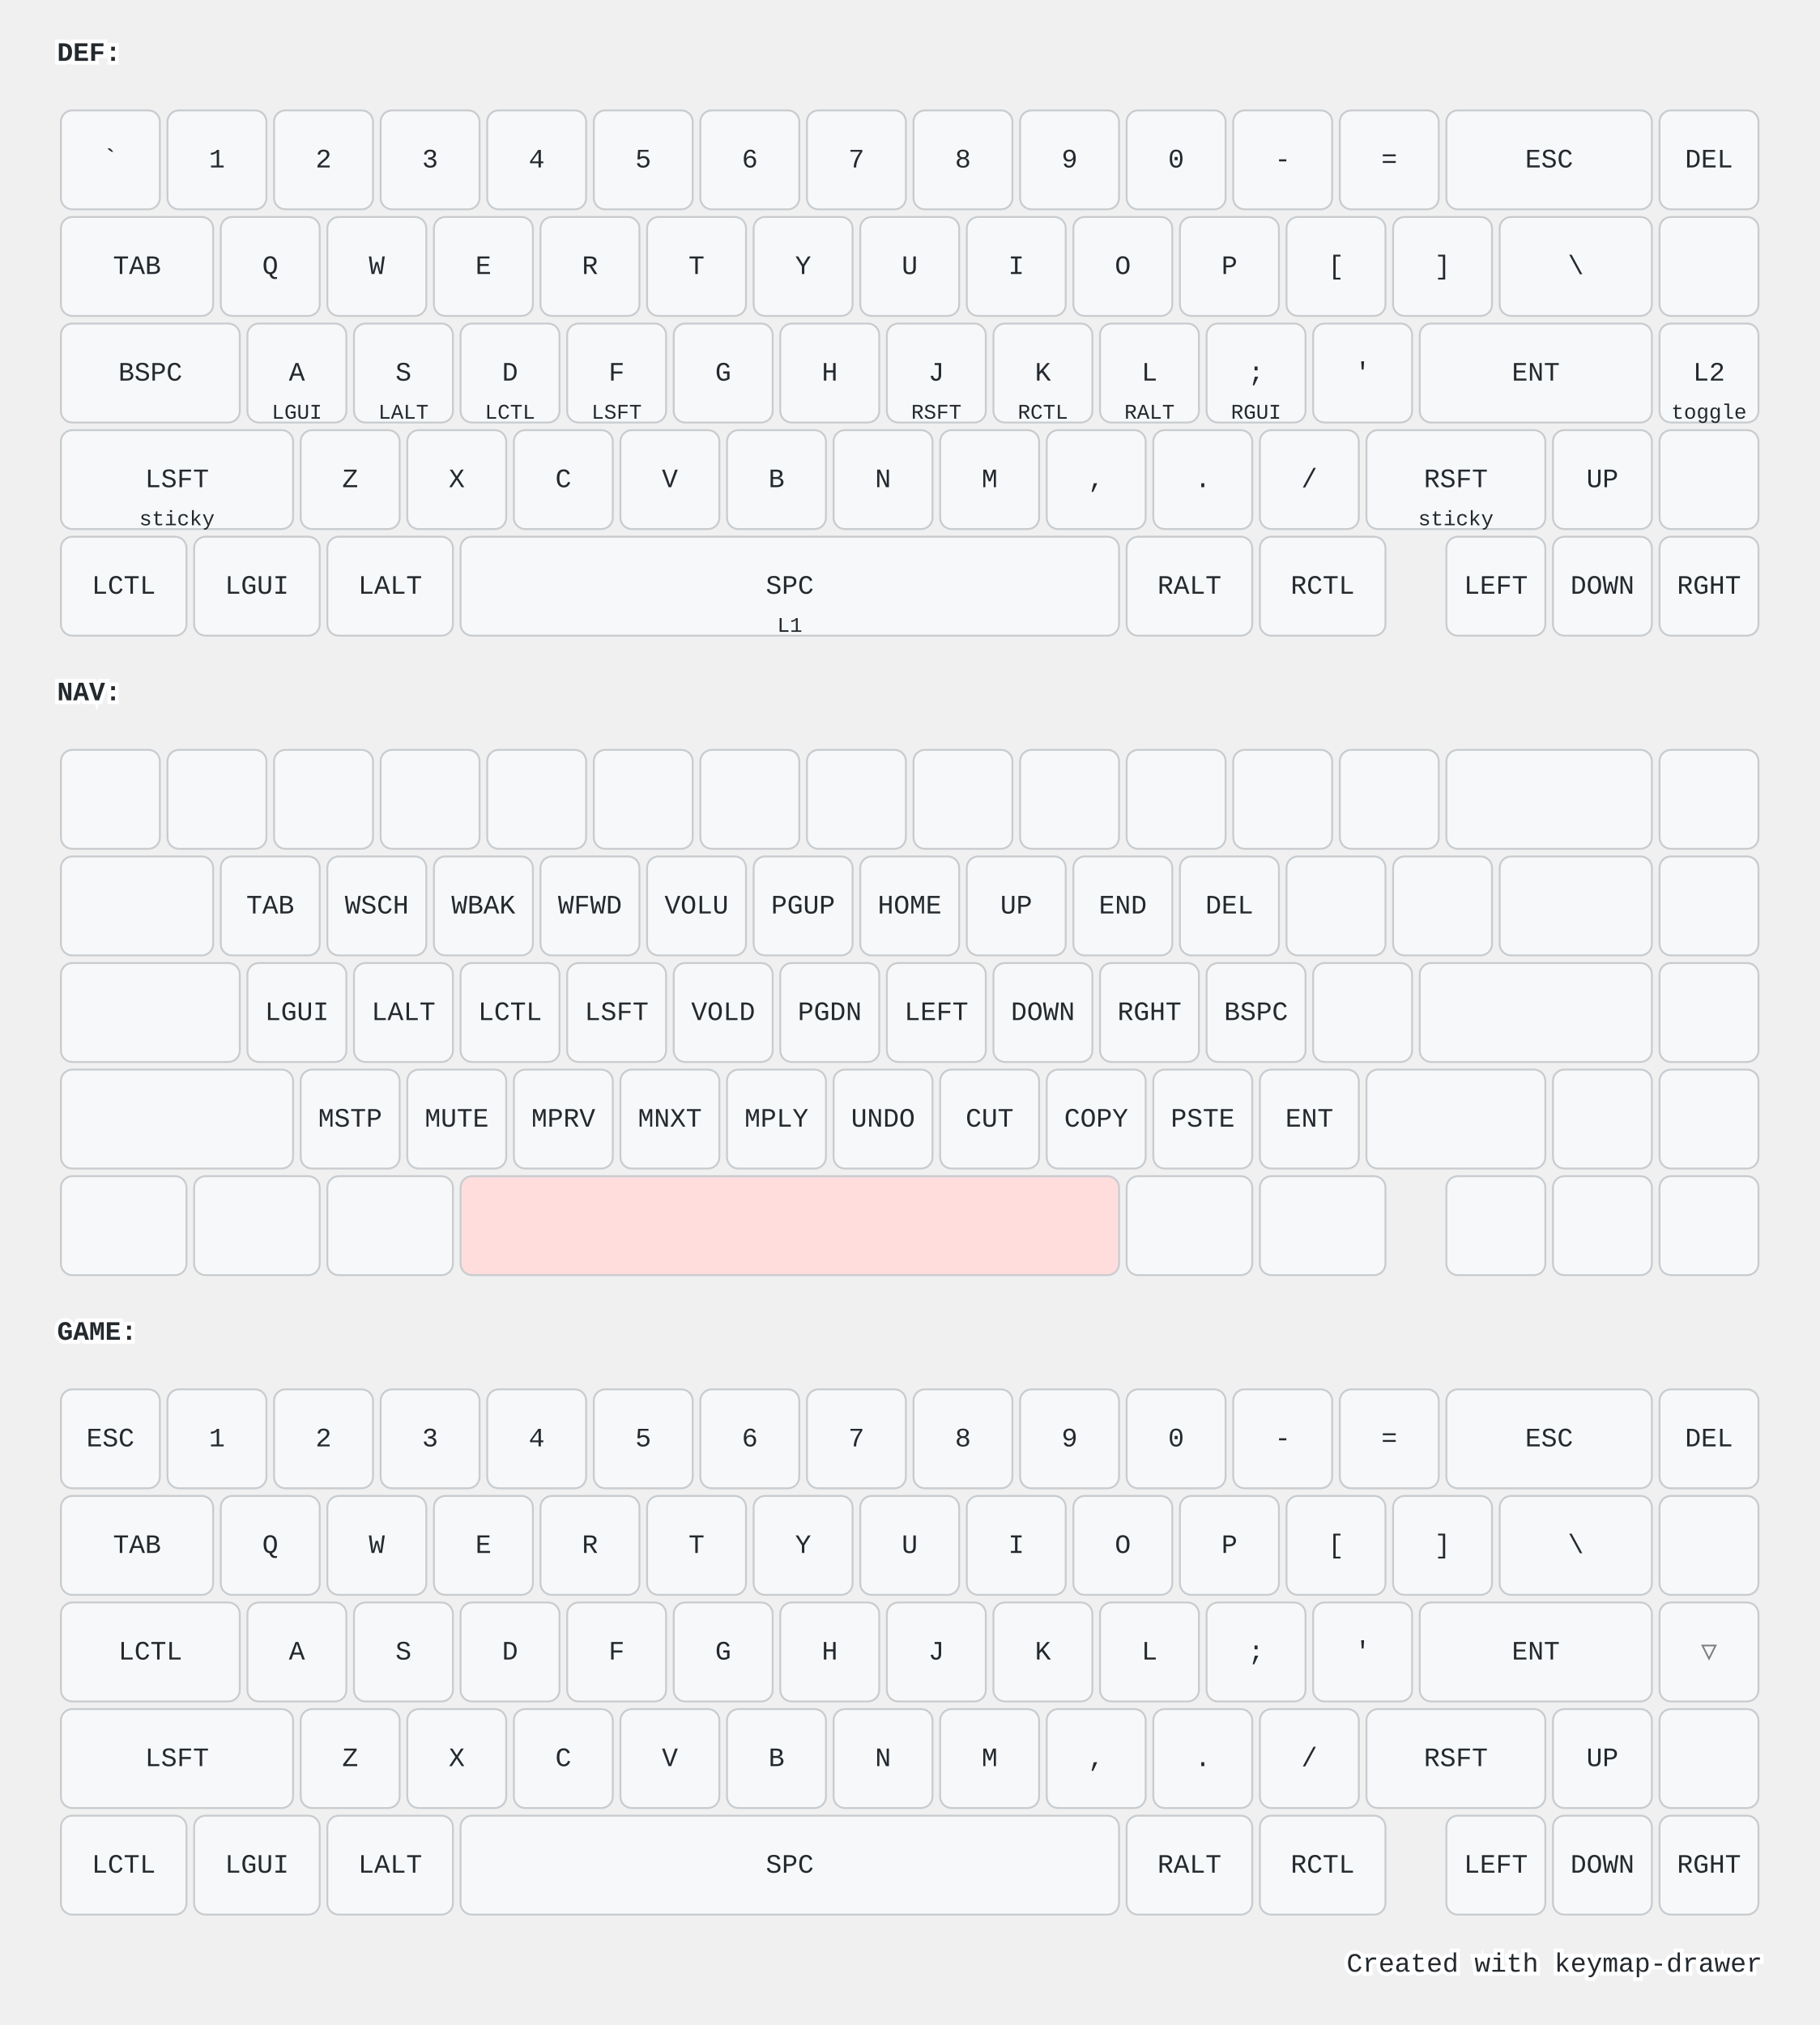
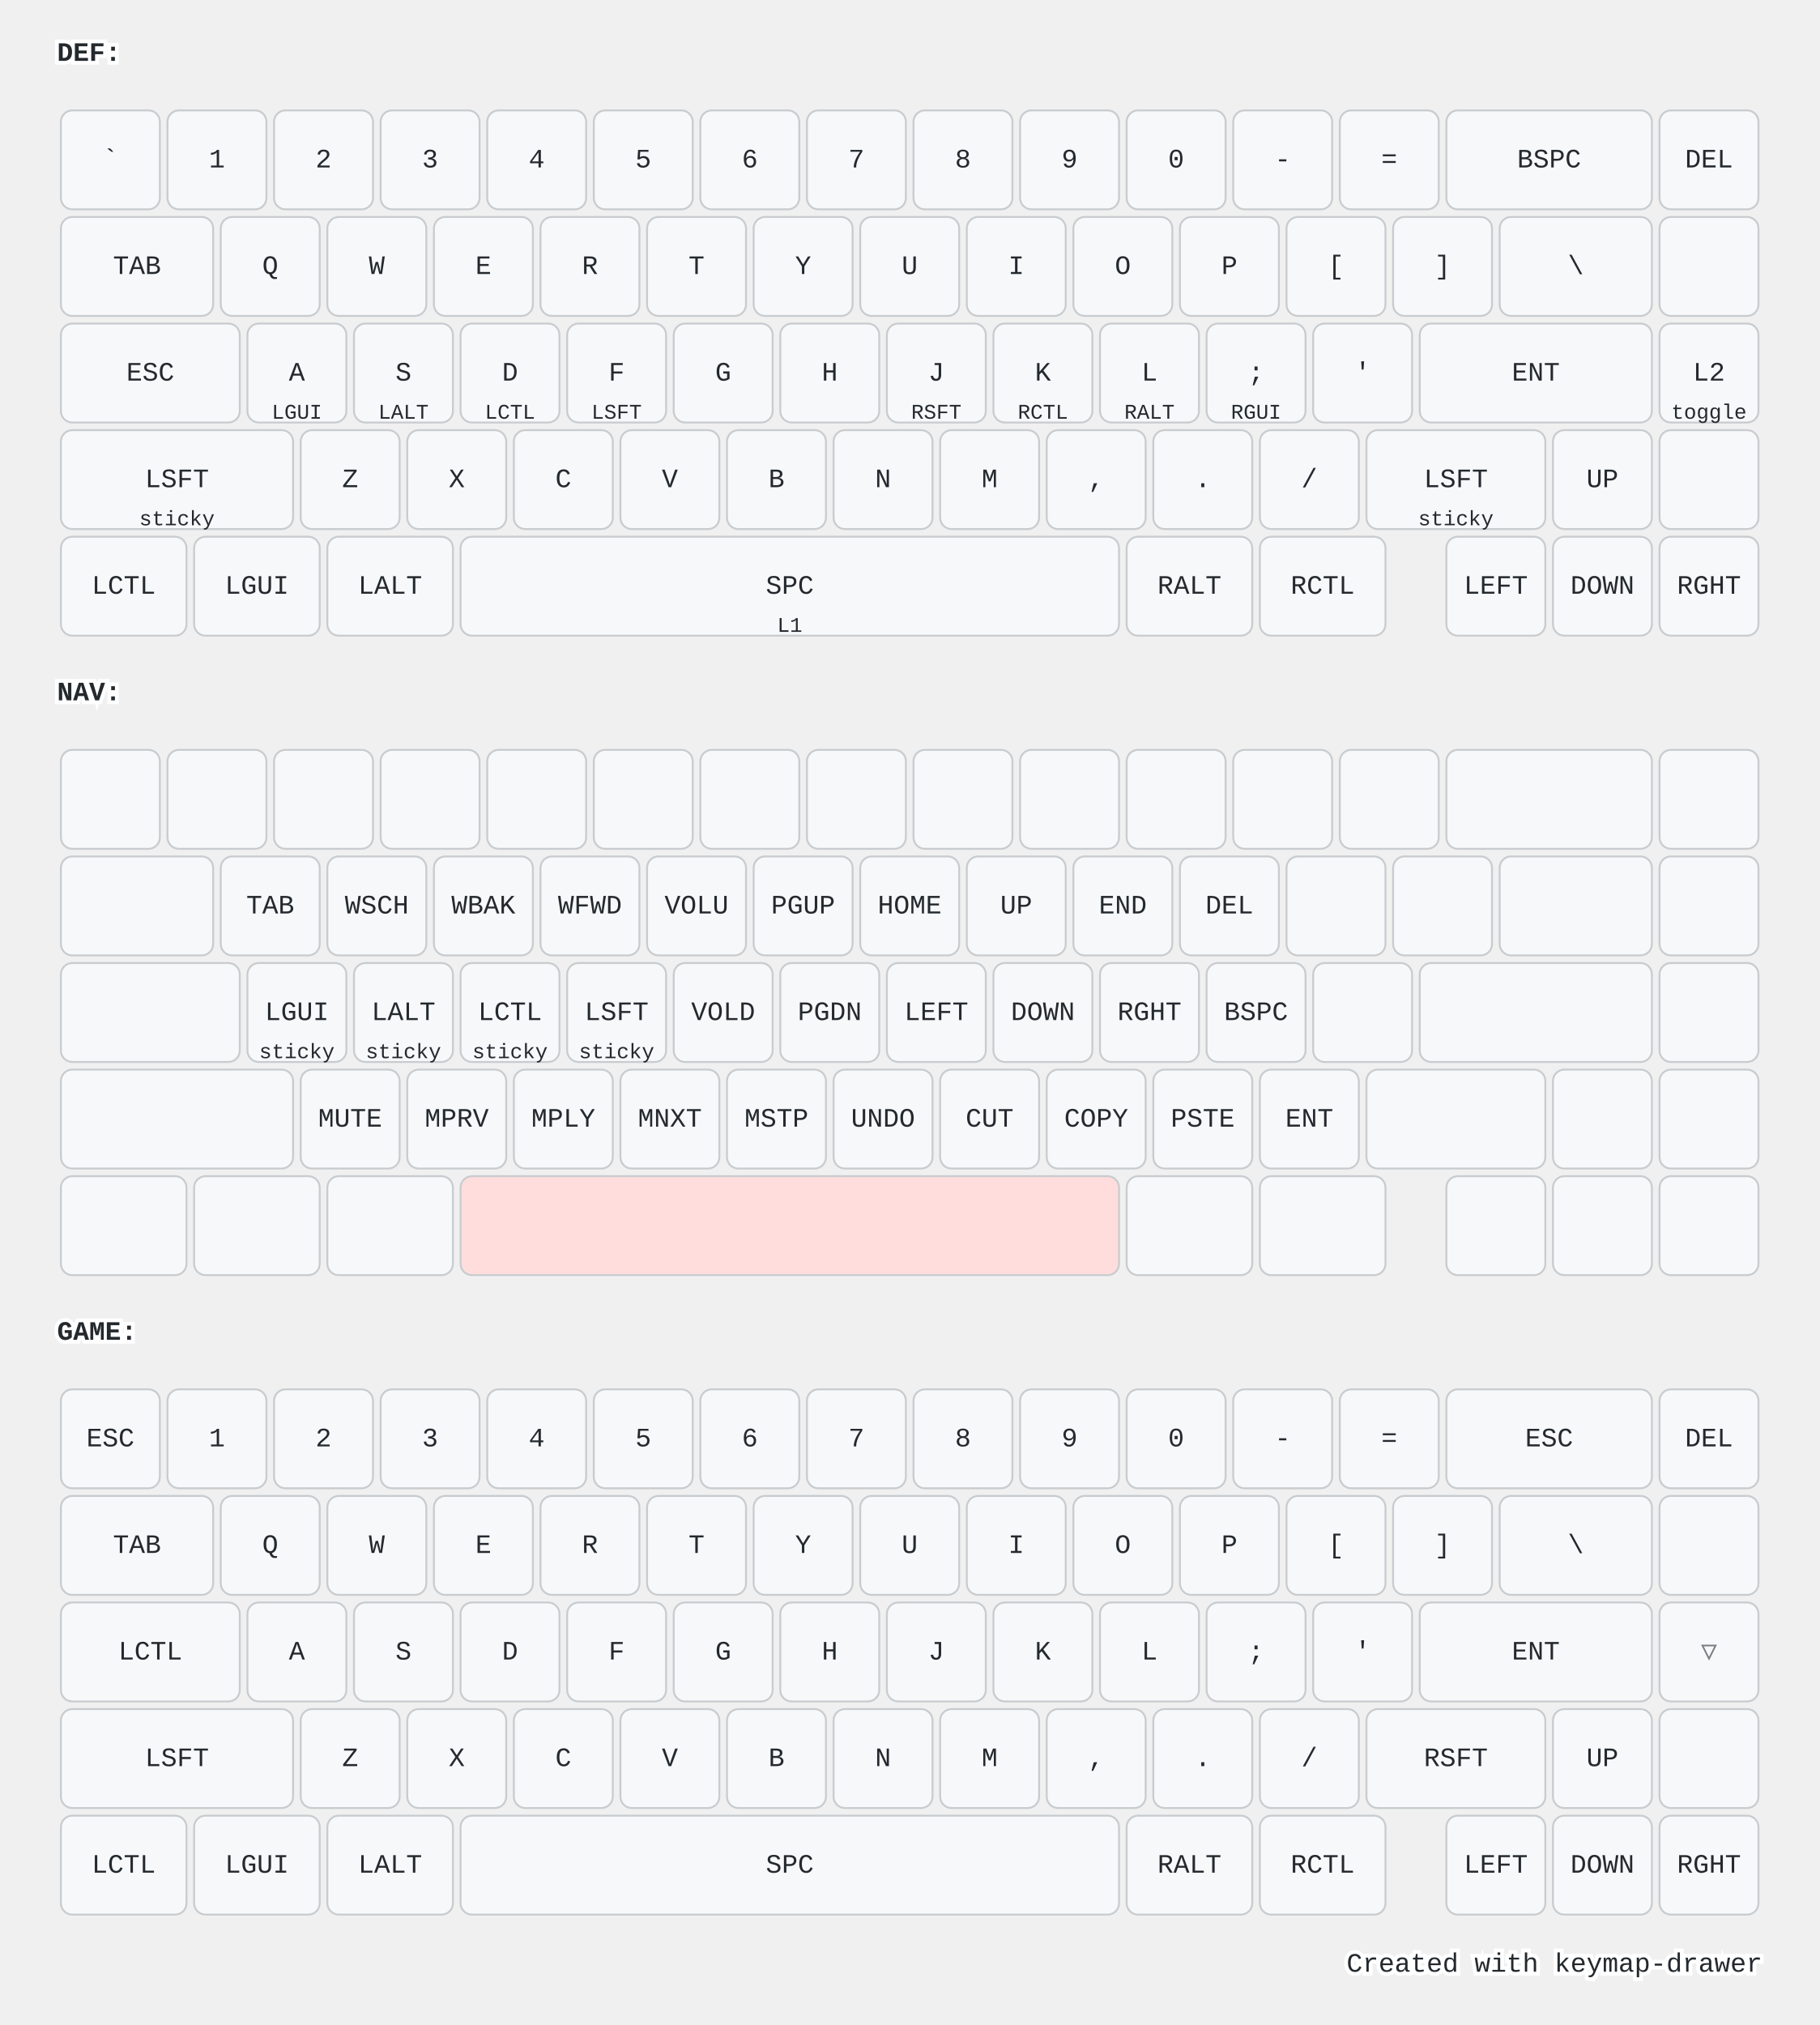
<svg xmlns="http://www.w3.org/2000/svg" width="956" height="1064" viewBox="0 0 956 1064" class="keymap">
  <style>/* inherit to force styles through use tags */
svg path {
    fill: inherit;
}

/* font and background color specifications */
svg.keymap {
    font-family: SFMono-Regular,Consolas,Liberation Mono,Menlo,monospace;
    font-size: 14px;
    font-kerning: normal;
    text-rendering: optimizeLegibility;
    fill: #24292e;
}

/* default key styling */
rect.key {
    fill: #f6f8fa;
}

rect.key, rect.combo {
    stroke: #c9cccf;
    stroke-width: 1;
}

/* default key side styling, only used is draw_key_sides is set */
rect.side {
    filter: brightness(90%);
}

/* color accent for combo boxes */
rect.combo, rect.combo-separate {
    fill: #cdf;
}

/* color accent for held keys */
rect.held, rect.combo.held {
    fill: #fdd;
}

/* color accent for ghost (optional) keys */
rect.ghost, rect.combo.ghost {
    stroke-dasharray: 4, 4;
    stroke-width: 2;
}

text {
    text-anchor: middle;
    dominant-baseline: middle;
}

/* styling for layer labels */
text.label {
    font-weight: bold;
    text-anchor: start;
    stroke: white;
    stroke-width: 4;
    paint-order: stroke;
}

/* styling for optional footer */
text.footer {
    text-anchor: end;
    dominant-baseline: auto;
    stroke: white;
    stroke-width: 4;
    paint-order: stroke;
}

/* styling for combo tap, and key hold/shifted label text */
text.combo, text.hold, text.shifted {
    font-size: 11px;
}

text.hold {
    text-anchor: middle;
    dominant-baseline: auto;
}

text.shifted {
    text-anchor: middle;
    dominant-baseline: hanging;
}

/* styling for hold/shifted label text in combo box */
text.combo.hold, text.combo.shifted {
    font-size: 8px;
}

/* lighter symbol for transparent keys */
text.trans {
    fill: #7b7e81;
}

/* styling for combo dendrons */
path.combo {
    stroke-width: 1;
    stroke: gray;
    fill: none;
}

/* Start Tabler Icons Cleanup */
/* cannot use height/width with glyphs */
.icon-tabler &gt; path {
    fill: inherit;
    stroke: inherit;
    stroke-width: 2;
}
/* hide tabler's default box */
.icon-tabler &gt; path[stroke="none"][fill="none"] {
    visibility: hidden;
}
/* End Tabler Icons Cleanup */

@media (prefers-color-scheme: dark) {
svg.keymap { fill: #d1d6db; }
rect.key { fill: #3f4750; }
rect.key, rect.combo { stroke: #60666c; }
rect.combo, rect.combo-separate { fill: #1f3d7a; }
rect.held, rect.combo.held { fill: #854747; }
text.label, text.footer { stroke: black; }
text.trans { fill: #7e8184; }
path.combo { stroke: #7f7f7f; }

}</style>
  <g transform="translate(30, 0)" class="layer-DEF">
    <text x="0" y="28" class="label">DEF:</text>
    <g transform="translate(0, 56)">
      <g transform="translate(28, 28)" class="key keypos-0">
        <rect rx="6" ry="6" x="-26" y="-26" width="52" height="52" class="key" />
        <text x="0" y="0" class="key tap">`</text>
      </g>
      <g transform="translate(84, 28)" class="key keypos-1">
        <rect rx="6" ry="6" x="-26" y="-26" width="52" height="52" class="key" />
        <text x="0" y="0" class="key tap">1</text>
      </g>
      <g transform="translate(140, 28)" class="key keypos-2">
        <rect rx="6" ry="6" x="-26" y="-26" width="52" height="52" class="key" />
        <text x="0" y="0" class="key tap">2</text>
      </g>
      <g transform="translate(196, 28)" class="key keypos-3">
        <rect rx="6" ry="6" x="-26" y="-26" width="52" height="52" class="key" />
        <text x="0" y="0" class="key tap">3</text>
      </g>
      <g transform="translate(252, 28)" class="key keypos-4">
        <rect rx="6" ry="6" x="-26" y="-26" width="52" height="52" class="key" />
        <text x="0" y="0" class="key tap">4</text>
      </g>
      <g transform="translate(308, 28)" class="key keypos-5">
        <rect rx="6" ry="6" x="-26" y="-26" width="52" height="52" class="key" />
        <text x="0" y="0" class="key tap">5</text>
      </g>
      <g transform="translate(364, 28)" class="key keypos-6">
        <rect rx="6" ry="6" x="-26" y="-26" width="52" height="52" class="key" />
        <text x="0" y="0" class="key tap">6</text>
      </g>
      <g transform="translate(420, 28)" class="key keypos-7">
        <rect rx="6" ry="6" x="-26" y="-26" width="52" height="52" class="key" />
        <text x="0" y="0" class="key tap">7</text>
      </g>
      <g transform="translate(476, 28)" class="key keypos-8">
        <rect rx="6" ry="6" x="-26" y="-26" width="52" height="52" class="key" />
        <text x="0" y="0" class="key tap">8</text>
      </g>
      <g transform="translate(532, 28)" class="key keypos-9">
        <rect rx="6" ry="6" x="-26" y="-26" width="52" height="52" class="key" />
        <text x="0" y="0" class="key tap">9</text>
      </g>
      <g transform="translate(588, 28)" class="key keypos-10">
        <rect rx="6" ry="6" x="-26" y="-26" width="52" height="52" class="key" />
        <text x="0" y="0" class="key tap">0</text>
      </g>
      <g transform="translate(644, 28)" class="key keypos-11">
        <rect rx="6" ry="6" x="-26" y="-26" width="52" height="52" class="key" />
        <text x="0" y="0" class="key tap">-</text>
      </g>
      <g transform="translate(700, 28)" class="key keypos-12">
        <rect rx="6" ry="6" x="-26" y="-26" width="52" height="52" class="key" />
        <text x="0" y="0" class="key tap">=</text>
      </g>
      <g transform="translate(784, 28)" class="key keypos-13">
        <rect rx="6" ry="6" x="-54" y="-26" width="108" height="52" class="key" />
-         <text x="0" y="0" class="key tap">ESC</text>
+         <text x="0" y="0" class="key tap">BSPC</text>
      </g>
      <g transform="translate(868, 28)" class="key keypos-14">
        <rect rx="6" ry="6" x="-26" y="-26" width="52" height="52" class="key" />
        <text x="0" y="0" class="key tap">DEL</text>
      </g>
      <g transform="translate(42, 84)" class="key keypos-15">
        <rect rx="6" ry="6" x="-40" y="-26" width="80" height="52" class="key" />
        <text x="0" y="0" class="key tap">TAB</text>
      </g>
      <g transform="translate(112, 84)" class="key keypos-16">
        <rect rx="6" ry="6" x="-26" y="-26" width="52" height="52" class="key" />
        <text x="0" y="0" class="key tap">Q</text>
      </g>
      <g transform="translate(168, 84)" class="key keypos-17">
        <rect rx="6" ry="6" x="-26" y="-26" width="52" height="52" class="key" />
        <text x="0" y="0" class="key tap">W</text>
      </g>
      <g transform="translate(224, 84)" class="key keypos-18">
        <rect rx="6" ry="6" x="-26" y="-26" width="52" height="52" class="key" />
        <text x="0" y="0" class="key tap">E</text>
      </g>
      <g transform="translate(280, 84)" class="key keypos-19">
        <rect rx="6" ry="6" x="-26" y="-26" width="52" height="52" class="key" />
        <text x="0" y="0" class="key tap">R</text>
      </g>
      <g transform="translate(336, 84)" class="key keypos-20">
        <rect rx="6" ry="6" x="-26" y="-26" width="52" height="52" class="key" />
        <text x="0" y="0" class="key tap">T</text>
      </g>
      <g transform="translate(392, 84)" class="key keypos-21">
        <rect rx="6" ry="6" x="-26" y="-26" width="52" height="52" class="key" />
        <text x="0" y="0" class="key tap">Y</text>
      </g>
      <g transform="translate(448, 84)" class="key keypos-22">
        <rect rx="6" ry="6" x="-26" y="-26" width="52" height="52" class="key" />
        <text x="0" y="0" class="key tap">U</text>
      </g>
      <g transform="translate(504, 84)" class="key keypos-23">
        <rect rx="6" ry="6" x="-26" y="-26" width="52" height="52" class="key" />
        <text x="0" y="0" class="key tap">I</text>
      </g>
      <g transform="translate(560, 84)" class="key keypos-24">
        <rect rx="6" ry="6" x="-26" y="-26" width="52" height="52" class="key" />
        <text x="0" y="0" class="key tap">O</text>
      </g>
      <g transform="translate(616, 84)" class="key keypos-25">
        <rect rx="6" ry="6" x="-26" y="-26" width="52" height="52" class="key" />
        <text x="0" y="0" class="key tap">P</text>
      </g>
      <g transform="translate(672, 84)" class="key keypos-26">
        <rect rx="6" ry="6" x="-26" y="-26" width="52" height="52" class="key" />
        <text x="0" y="0" class="key tap">[</text>
      </g>
      <g transform="translate(728, 84)" class="key keypos-27">
        <rect rx="6" ry="6" x="-26" y="-26" width="52" height="52" class="key" />
        <text x="0" y="0" class="key tap">]</text>
      </g>
      <g transform="translate(798, 84)" class="key keypos-28">
        <rect rx="6" ry="6" x="-40" y="-26" width="80" height="52" class="key" />
        <text x="0" y="0" class="key tap">\</text>
      </g>
      <g transform="translate(868, 84)" class="key keypos-29">
        <rect rx="6" ry="6" x="-26" y="-26" width="52" height="52" class="key" />
      </g>
      <g transform="translate(49, 140)" class="key keypos-30">
        <rect rx="6" ry="6" x="-47" y="-26" width="94" height="52" class="key" />
-         <text x="0" y="0" class="key tap">BSPC</text>
+         <text x="0" y="0" class="key tap">ESC</text>
      </g>
      <g transform="translate(126, 140)" class="key keypos-31">
        <rect rx="6" ry="6" x="-26" y="-26" width="52" height="52" class="key" />
        <text x="0" y="0" class="key tap">A</text>
        <text x="0" y="24" class="key hold">LGUI</text>
      </g>
      <g transform="translate(182, 140)" class="key keypos-32">
        <rect rx="6" ry="6" x="-26" y="-26" width="52" height="52" class="key" />
        <text x="0" y="0" class="key tap">S</text>
        <text x="0" y="24" class="key hold">LALT</text>
      </g>
      <g transform="translate(238, 140)" class="key keypos-33">
        <rect rx="6" ry="6" x="-26" y="-26" width="52" height="52" class="key" />
        <text x="0" y="0" class="key tap">D</text>
        <text x="0" y="24" class="key hold">LCTL</text>
      </g>
      <g transform="translate(294, 140)" class="key keypos-34">
        <rect rx="6" ry="6" x="-26" y="-26" width="52" height="52" class="key" />
        <text x="0" y="0" class="key tap">F</text>
        <text x="0" y="24" class="key hold">LSFT</text>
      </g>
      <g transform="translate(350, 140)" class="key keypos-35">
        <rect rx="6" ry="6" x="-26" y="-26" width="52" height="52" class="key" />
        <text x="0" y="0" class="key tap">G</text>
      </g>
      <g transform="translate(406, 140)" class="key keypos-36">
        <rect rx="6" ry="6" x="-26" y="-26" width="52" height="52" class="key" />
        <text x="0" y="0" class="key tap">H</text>
      </g>
      <g transform="translate(462, 140)" class="key keypos-37">
        <rect rx="6" ry="6" x="-26" y="-26" width="52" height="52" class="key" />
        <text x="0" y="0" class="key tap">J</text>
        <text x="0" y="24" class="key hold">RSFT</text>
      </g>
      <g transform="translate(518, 140)" class="key keypos-38">
        <rect rx="6" ry="6" x="-26" y="-26" width="52" height="52" class="key" />
        <text x="0" y="0" class="key tap">K</text>
        <text x="0" y="24" class="key hold">RCTL</text>
      </g>
      <g transform="translate(574, 140)" class="key keypos-39">
        <rect rx="6" ry="6" x="-26" y="-26" width="52" height="52" class="key" />
        <text x="0" y="0" class="key tap">L</text>
        <text x="0" y="24" class="key hold">RALT</text>
      </g>
      <g transform="translate(630, 140)" class="key keypos-40">
        <rect rx="6" ry="6" x="-26" y="-26" width="52" height="52" class="key" />
        <text x="0" y="0" class="key tap">;</text>
        <text x="0" y="24" class="key hold">RGUI</text>
      </g>
      <g transform="translate(686, 140)" class="key keypos-41">
        <rect rx="6" ry="6" x="-26" y="-26" width="52" height="52" class="key" />
        <text x="0" y="0" class="key tap">'</text>
      </g>
      <g transform="translate(777, 140)" class="key keypos-42">
        <rect rx="6" ry="6" x="-61" y="-26" width="122" height="52" class="key" />
        <text x="0" y="0" class="key tap">ENT</text>
      </g>
      <g transform="translate(868, 140)" class="key keypos-43">
        <rect rx="6" ry="6" x="-26" y="-26" width="52" height="52" class="key" />
        <text x="0" y="0" class="key tap">L2</text>
        <text x="0" y="24" class="key hold">toggle</text>
      </g>
      <g transform="translate(63, 196)" class="key keypos-44">
        <rect rx="6" ry="6" x="-61" y="-26" width="122" height="52" class="key" />
        <text x="0" y="0" class="key tap">LSFT</text>
        <text x="0" y="24" class="key hold">sticky</text>
      </g>
      <g transform="translate(154, 196)" class="key keypos-45">
        <rect rx="6" ry="6" x="-26" y="-26" width="52" height="52" class="key" />
        <text x="0" y="0" class="key tap">Z</text>
      </g>
      <g transform="translate(210, 196)" class="key keypos-46">
        <rect rx="6" ry="6" x="-26" y="-26" width="52" height="52" class="key" />
        <text x="0" y="0" class="key tap">X</text>
      </g>
      <g transform="translate(266, 196)" class="key keypos-47">
        <rect rx="6" ry="6" x="-26" y="-26" width="52" height="52" class="key" />
        <text x="0" y="0" class="key tap">C</text>
      </g>
      <g transform="translate(322, 196)" class="key keypos-48">
        <rect rx="6" ry="6" x="-26" y="-26" width="52" height="52" class="key" />
        <text x="0" y="0" class="key tap">V</text>
      </g>
      <g transform="translate(378, 196)" class="key keypos-49">
        <rect rx="6" ry="6" x="-26" y="-26" width="52" height="52" class="key" />
        <text x="0" y="0" class="key tap">B</text>
      </g>
      <g transform="translate(434, 196)" class="key keypos-50">
        <rect rx="6" ry="6" x="-26" y="-26" width="52" height="52" class="key" />
        <text x="0" y="0" class="key tap">N</text>
      </g>
      <g transform="translate(490, 196)" class="key keypos-51">
        <rect rx="6" ry="6" x="-26" y="-26" width="52" height="52" class="key" />
        <text x="0" y="0" class="key tap">M</text>
      </g>
      <g transform="translate(546, 196)" class="key keypos-52">
        <rect rx="6" ry="6" x="-26" y="-26" width="52" height="52" class="key" />
        <text x="0" y="0" class="key tap">,</text>
      </g>
      <g transform="translate(602, 196)" class="key keypos-53">
        <rect rx="6" ry="6" x="-26" y="-26" width="52" height="52" class="key" />
        <text x="0" y="0" class="key tap">.</text>
      </g>
      <g transform="translate(658, 196)" class="key keypos-54">
        <rect rx="6" ry="6" x="-26" y="-26" width="52" height="52" class="key" />
        <text x="0" y="0" class="key tap">/</text>
      </g>
      <g transform="translate(735, 196)" class="key keypos-55">
        <rect rx="6" ry="6" x="-47" y="-26" width="94" height="52" class="key" />
-         <text x="0" y="0" class="key tap">RSFT</text>
+         <text x="0" y="0" class="key tap">LSFT</text>
        <text x="0" y="24" class="key hold">sticky</text>
      </g>
      <g transform="translate(812, 196)" class="key keypos-56">
        <rect rx="6" ry="6" x="-26" y="-26" width="52" height="52" class="key" />
        <text x="0" y="0" class="key tap">UP</text>
      </g>
      <g transform="translate(868, 196)" class="key keypos-57">
        <rect rx="6" ry="6" x="-26" y="-26" width="52" height="52" class="key" />
      </g>
      <g transform="translate(35, 252)" class="key keypos-58">
        <rect rx="6" ry="6" x="-33" y="-26" width="66" height="52" class="key" />
        <text x="0" y="0" class="key tap">LCTL</text>
      </g>
      <g transform="translate(105, 252)" class="key keypos-59">
        <rect rx="6" ry="6" x="-33" y="-26" width="66" height="52" class="key" />
        <text x="0" y="0" class="key tap">LGUI</text>
      </g>
      <g transform="translate(175, 252)" class="key keypos-60">
        <rect rx="6" ry="6" x="-33" y="-26" width="66" height="52" class="key" />
        <text x="0" y="0" class="key tap">LALT</text>
      </g>
      <g transform="translate(385, 252)" class="key keypos-61">
        <rect rx="6" ry="6" x="-173" y="-26" width="346" height="52" class="key" />
        <text x="0" y="0" class="key tap">SPC</text>
        <text x="0" y="24" class="key hold">L1</text>
      </g>
      <g transform="translate(595, 252)" class="key keypos-62">
        <rect rx="6" ry="6" x="-33" y="-26" width="66" height="52" class="key" />
        <text x="0" y="0" class="key tap">RALT</text>
      </g>
      <g transform="translate(665, 252)" class="key keypos-63">
        <rect rx="6" ry="6" x="-33" y="-26" width="66" height="52" class="key" />
        <text x="0" y="0" class="key tap">RCTL</text>
      </g>
      <g transform="translate(756, 252)" class="key keypos-64">
        <rect rx="6" ry="6" x="-26" y="-26" width="52" height="52" class="key" />
        <text x="0" y="0" class="key tap">LEFT</text>
      </g>
      <g transform="translate(812, 252)" class="key keypos-65">
        <rect rx="6" ry="6" x="-26" y="-26" width="52" height="52" class="key" />
        <text x="0" y="0" class="key tap">DOWN</text>
      </g>
      <g transform="translate(868, 252)" class="key keypos-66">
        <rect rx="6" ry="6" x="-26" y="-26" width="52" height="52" class="key" />
        <text x="0" y="0" class="key tap">RGHT</text>
      </g>
    </g>
  </g>
  <g transform="translate(30, 336)" class="layer-NAV">
    <text x="0" y="28" class="label">NAV:</text>
    <g transform="translate(0, 56)">
      <g transform="translate(28, 28)" class="key keypos-0">
        <rect rx="6" ry="6" x="-26" y="-26" width="52" height="52" class="key" />
      </g>
      <g transform="translate(84, 28)" class="key keypos-1">
        <rect rx="6" ry="6" x="-26" y="-26" width="52" height="52" class="key" />
      </g>
      <g transform="translate(140, 28)" class="key keypos-2">
        <rect rx="6" ry="6" x="-26" y="-26" width="52" height="52" class="key" />
      </g>
      <g transform="translate(196, 28)" class="key keypos-3">
        <rect rx="6" ry="6" x="-26" y="-26" width="52" height="52" class="key" />
      </g>
      <g transform="translate(252, 28)" class="key keypos-4">
        <rect rx="6" ry="6" x="-26" y="-26" width="52" height="52" class="key" />
      </g>
      <g transform="translate(308, 28)" class="key keypos-5">
        <rect rx="6" ry="6" x="-26" y="-26" width="52" height="52" class="key" />
      </g>
      <g transform="translate(364, 28)" class="key keypos-6">
        <rect rx="6" ry="6" x="-26" y="-26" width="52" height="52" class="key" />
      </g>
      <g transform="translate(420, 28)" class="key keypos-7">
        <rect rx="6" ry="6" x="-26" y="-26" width="52" height="52" class="key" />
      </g>
      <g transform="translate(476, 28)" class="key keypos-8">
        <rect rx="6" ry="6" x="-26" y="-26" width="52" height="52" class="key" />
      </g>
      <g transform="translate(532, 28)" class="key keypos-9">
        <rect rx="6" ry="6" x="-26" y="-26" width="52" height="52" class="key" />
      </g>
      <g transform="translate(588, 28)" class="key keypos-10">
        <rect rx="6" ry="6" x="-26" y="-26" width="52" height="52" class="key" />
      </g>
      <g transform="translate(644, 28)" class="key keypos-11">
        <rect rx="6" ry="6" x="-26" y="-26" width="52" height="52" class="key" />
      </g>
      <g transform="translate(700, 28)" class="key keypos-12">
        <rect rx="6" ry="6" x="-26" y="-26" width="52" height="52" class="key" />
      </g>
      <g transform="translate(784, 28)" class="key keypos-13">
        <rect rx="6" ry="6" x="-54" y="-26" width="108" height="52" class="key" />
      </g>
      <g transform="translate(868, 28)" class="key keypos-14">
        <rect rx="6" ry="6" x="-26" y="-26" width="52" height="52" class="key" />
      </g>
      <g transform="translate(42, 84)" class="key keypos-15">
        <rect rx="6" ry="6" x="-40" y="-26" width="80" height="52" class="key" />
      </g>
      <g transform="translate(112, 84)" class="key keypos-16">
        <rect rx="6" ry="6" x="-26" y="-26" width="52" height="52" class="key" />
        <text x="0" y="0" class="key tap">TAB</text>
      </g>
      <g transform="translate(168, 84)" class="key keypos-17">
        <rect rx="6" ry="6" x="-26" y="-26" width="52" height="52" class="key" />
        <text x="0" y="0" class="key tap">WSCH</text>
      </g>
      <g transform="translate(224, 84)" class="key keypos-18">
        <rect rx="6" ry="6" x="-26" y="-26" width="52" height="52" class="key" />
        <text x="0" y="0" class="key tap">WBAK</text>
      </g>
      <g transform="translate(280, 84)" class="key keypos-19">
        <rect rx="6" ry="6" x="-26" y="-26" width="52" height="52" class="key" />
        <text x="0" y="0" class="key tap">WFWD</text>
      </g>
      <g transform="translate(336, 84)" class="key keypos-20">
        <rect rx="6" ry="6" x="-26" y="-26" width="52" height="52" class="key" />
        <text x="0" y="0" class="key tap">VOLU</text>
      </g>
      <g transform="translate(392, 84)" class="key keypos-21">
        <rect rx="6" ry="6" x="-26" y="-26" width="52" height="52" class="key" />
        <text x="0" y="0" class="key tap">PGUP</text>
      </g>
      <g transform="translate(448, 84)" class="key keypos-22">
        <rect rx="6" ry="6" x="-26" y="-26" width="52" height="52" class="key" />
        <text x="0" y="0" class="key tap">HOME</text>
      </g>
      <g transform="translate(504, 84)" class="key keypos-23">
        <rect rx="6" ry="6" x="-26" y="-26" width="52" height="52" class="key" />
        <text x="0" y="0" class="key tap">UP</text>
      </g>
      <g transform="translate(560, 84)" class="key keypos-24">
        <rect rx="6" ry="6" x="-26" y="-26" width="52" height="52" class="key" />
        <text x="0" y="0" class="key tap">END</text>
      </g>
      <g transform="translate(616, 84)" class="key keypos-25">
        <rect rx="6" ry="6" x="-26" y="-26" width="52" height="52" class="key" />
        <text x="0" y="0" class="key tap">DEL</text>
      </g>
      <g transform="translate(672, 84)" class="key keypos-26">
        <rect rx="6" ry="6" x="-26" y="-26" width="52" height="52" class="key" />
      </g>
      <g transform="translate(728, 84)" class="key keypos-27">
        <rect rx="6" ry="6" x="-26" y="-26" width="52" height="52" class="key" />
      </g>
      <g transform="translate(798, 84)" class="key keypos-28">
        <rect rx="6" ry="6" x="-40" y="-26" width="80" height="52" class="key" />
      </g>
      <g transform="translate(868, 84)" class="key keypos-29">
        <rect rx="6" ry="6" x="-26" y="-26" width="52" height="52" class="key" />
      </g>
      <g transform="translate(49, 140)" class="key keypos-30">
        <rect rx="6" ry="6" x="-47" y="-26" width="94" height="52" class="key" />
      </g>
      <g transform="translate(126, 140)" class="key keypos-31">
        <rect rx="6" ry="6" x="-26" y="-26" width="52" height="52" class="key" />
        <text x="0" y="0" class="key tap">LGUI</text>
+         <text x="0" y="24" class="key hold">sticky</text>
      </g>
      <g transform="translate(182, 140)" class="key keypos-32">
        <rect rx="6" ry="6" x="-26" y="-26" width="52" height="52" class="key" />
        <text x="0" y="0" class="key tap">LALT</text>
+         <text x="0" y="24" class="key hold">sticky</text>
      </g>
      <g transform="translate(238, 140)" class="key keypos-33">
        <rect rx="6" ry="6" x="-26" y="-26" width="52" height="52" class="key" />
        <text x="0" y="0" class="key tap">LCTL</text>
+         <text x="0" y="24" class="key hold">sticky</text>
      </g>
      <g transform="translate(294, 140)" class="key keypos-34">
        <rect rx="6" ry="6" x="-26" y="-26" width="52" height="52" class="key" />
        <text x="0" y="0" class="key tap">LSFT</text>
+         <text x="0" y="24" class="key hold">sticky</text>
      </g>
      <g transform="translate(350, 140)" class="key keypos-35">
        <rect rx="6" ry="6" x="-26" y="-26" width="52" height="52" class="key" />
        <text x="0" y="0" class="key tap">VOLD</text>
      </g>
      <g transform="translate(406, 140)" class="key keypos-36">
        <rect rx="6" ry="6" x="-26" y="-26" width="52" height="52" class="key" />
        <text x="0" y="0" class="key tap">PGDN</text>
      </g>
      <g transform="translate(462, 140)" class="key keypos-37">
        <rect rx="6" ry="6" x="-26" y="-26" width="52" height="52" class="key" />
        <text x="0" y="0" class="key tap">LEFT</text>
      </g>
      <g transform="translate(518, 140)" class="key keypos-38">
        <rect rx="6" ry="6" x="-26" y="-26" width="52" height="52" class="key" />
        <text x="0" y="0" class="key tap">DOWN</text>
      </g>
      <g transform="translate(574, 140)" class="key keypos-39">
        <rect rx="6" ry="6" x="-26" y="-26" width="52" height="52" class="key" />
        <text x="0" y="0" class="key tap">RGHT</text>
      </g>
      <g transform="translate(630, 140)" class="key keypos-40">
        <rect rx="6" ry="6" x="-26" y="-26" width="52" height="52" class="key" />
        <text x="0" y="0" class="key tap">BSPC</text>
      </g>
      <g transform="translate(686, 140)" class="key keypos-41">
        <rect rx="6" ry="6" x="-26" y="-26" width="52" height="52" class="key" />
      </g>
      <g transform="translate(777, 140)" class="key keypos-42">
        <rect rx="6" ry="6" x="-61" y="-26" width="122" height="52" class="key" />
      </g>
      <g transform="translate(868, 140)" class="key keypos-43">
        <rect rx="6" ry="6" x="-26" y="-26" width="52" height="52" class="key" />
      </g>
      <g transform="translate(63, 196)" class="key keypos-44">
        <rect rx="6" ry="6" x="-61" y="-26" width="122" height="52" class="key" />
      </g>
      <g transform="translate(154, 196)" class="key keypos-45">
        <rect rx="6" ry="6" x="-26" y="-26" width="52" height="52" class="key" />
+         <text x="0" y="0" class="key tap">MUTE</text>
+       </g>
+       <g transform="translate(210, 196)" class="key keypos-46">
+         <rect rx="6" ry="6" x="-26" y="-26" width="52" height="52" class="key" />
+         <text x="0" y="0" class="key tap">MPRV</text>
+       </g>
+       <g transform="translate(266, 196)" class="key keypos-47">
+         <rect rx="6" ry="6" x="-26" y="-26" width="52" height="52" class="key" />
+         <text x="0" y="0" class="key tap">MPLY</text>
+       </g>
+       <g transform="translate(322, 196)" class="key keypos-48">
+         <rect rx="6" ry="6" x="-26" y="-26" width="52" height="52" class="key" />
+         <text x="0" y="0" class="key tap">MNXT</text>
+       </g>
+       <g transform="translate(378, 196)" class="key keypos-49">
+         <rect rx="6" ry="6" x="-26" y="-26" width="52" height="52" class="key" />
        <text x="0" y="0" class="key tap">MSTP</text>
-       </g>
-       <g transform="translate(210, 196)" class="key keypos-46">
-         <rect rx="6" ry="6" x="-26" y="-26" width="52" height="52" class="key" />
-         <text x="0" y="0" class="key tap">MUTE</text>
-       </g>
-       <g transform="translate(266, 196)" class="key keypos-47">
-         <rect rx="6" ry="6" x="-26" y="-26" width="52" height="52" class="key" />
-         <text x="0" y="0" class="key tap">MPRV</text>
-       </g>
-       <g transform="translate(322, 196)" class="key keypos-48">
-         <rect rx="6" ry="6" x="-26" y="-26" width="52" height="52" class="key" />
-         <text x="0" y="0" class="key tap">MNXT</text>
-       </g>
-       <g transform="translate(378, 196)" class="key keypos-49">
-         <rect rx="6" ry="6" x="-26" y="-26" width="52" height="52" class="key" />
-         <text x="0" y="0" class="key tap">MPLY</text>
      </g>
      <g transform="translate(434, 196)" class="key keypos-50">
        <rect rx="6" ry="6" x="-26" y="-26" width="52" height="52" class="key" />
        <text x="0" y="0" class="key tap">UNDO</text>
      </g>
      <g transform="translate(490, 196)" class="key keypos-51">
        <rect rx="6" ry="6" x="-26" y="-26" width="52" height="52" class="key" />
        <text x="0" y="0" class="key tap">CUT</text>
      </g>
      <g transform="translate(546, 196)" class="key keypos-52">
        <rect rx="6" ry="6" x="-26" y="-26" width="52" height="52" class="key" />
        <text x="0" y="0" class="key tap">COPY</text>
      </g>
      <g transform="translate(602, 196)" class="key keypos-53">
        <rect rx="6" ry="6" x="-26" y="-26" width="52" height="52" class="key" />
        <text x="0" y="0" class="key tap">PSTE</text>
      </g>
      <g transform="translate(658, 196)" class="key keypos-54">
        <rect rx="6" ry="6" x="-26" y="-26" width="52" height="52" class="key" />
        <text x="0" y="0" class="key tap">ENT</text>
      </g>
      <g transform="translate(735, 196)" class="key keypos-55">
        <rect rx="6" ry="6" x="-47" y="-26" width="94" height="52" class="key" />
      </g>
      <g transform="translate(812, 196)" class="key keypos-56">
        <rect rx="6" ry="6" x="-26" y="-26" width="52" height="52" class="key" />
      </g>
      <g transform="translate(868, 196)" class="key keypos-57">
        <rect rx="6" ry="6" x="-26" y="-26" width="52" height="52" class="key" />
      </g>
      <g transform="translate(35, 252)" class="key keypos-58">
        <rect rx="6" ry="6" x="-33" y="-26" width="66" height="52" class="key" />
      </g>
      <g transform="translate(105, 252)" class="key keypos-59">
        <rect rx="6" ry="6" x="-33" y="-26" width="66" height="52" class="key" />
      </g>
      <g transform="translate(175, 252)" class="key keypos-60">
        <rect rx="6" ry="6" x="-33" y="-26" width="66" height="52" class="key" />
      </g>
      <g transform="translate(385, 252)" class="key held keypos-61">
        <rect rx="6" ry="6" x="-173" y="-26" width="346" height="52" class="key held" />
      </g>
      <g transform="translate(595, 252)" class="key keypos-62">
        <rect rx="6" ry="6" x="-33" y="-26" width="66" height="52" class="key" />
      </g>
      <g transform="translate(665, 252)" class="key keypos-63">
        <rect rx="6" ry="6" x="-33" y="-26" width="66" height="52" class="key" />
      </g>
      <g transform="translate(756, 252)" class="key keypos-64">
        <rect rx="6" ry="6" x="-26" y="-26" width="52" height="52" class="key" />
      </g>
      <g transform="translate(812, 252)" class="key keypos-65">
        <rect rx="6" ry="6" x="-26" y="-26" width="52" height="52" class="key" />
      </g>
      <g transform="translate(868, 252)" class="key keypos-66">
        <rect rx="6" ry="6" x="-26" y="-26" width="52" height="52" class="key" />
      </g>
    </g>
  </g>
  <g transform="translate(30, 672)" class="layer-GAME">
    <text x="0" y="28" class="label">GAME:</text>
    <g transform="translate(0, 56)">
      <g transform="translate(28, 28)" class="key keypos-0">
        <rect rx="6" ry="6" x="-26" y="-26" width="52" height="52" class="key" />
        <text x="0" y="0" class="key tap">ESC</text>
      </g>
      <g transform="translate(84, 28)" class="key keypos-1">
        <rect rx="6" ry="6" x="-26" y="-26" width="52" height="52" class="key" />
        <text x="0" y="0" class="key tap">1</text>
      </g>
      <g transform="translate(140, 28)" class="key keypos-2">
        <rect rx="6" ry="6" x="-26" y="-26" width="52" height="52" class="key" />
        <text x="0" y="0" class="key tap">2</text>
      </g>
      <g transform="translate(196, 28)" class="key keypos-3">
        <rect rx="6" ry="6" x="-26" y="-26" width="52" height="52" class="key" />
        <text x="0" y="0" class="key tap">3</text>
      </g>
      <g transform="translate(252, 28)" class="key keypos-4">
        <rect rx="6" ry="6" x="-26" y="-26" width="52" height="52" class="key" />
        <text x="0" y="0" class="key tap">4</text>
      </g>
      <g transform="translate(308, 28)" class="key keypos-5">
        <rect rx="6" ry="6" x="-26" y="-26" width="52" height="52" class="key" />
        <text x="0" y="0" class="key tap">5</text>
      </g>
      <g transform="translate(364, 28)" class="key keypos-6">
        <rect rx="6" ry="6" x="-26" y="-26" width="52" height="52" class="key" />
        <text x="0" y="0" class="key tap">6</text>
      </g>
      <g transform="translate(420, 28)" class="key keypos-7">
        <rect rx="6" ry="6" x="-26" y="-26" width="52" height="52" class="key" />
        <text x="0" y="0" class="key tap">7</text>
      </g>
      <g transform="translate(476, 28)" class="key keypos-8">
        <rect rx="6" ry="6" x="-26" y="-26" width="52" height="52" class="key" />
        <text x="0" y="0" class="key tap">8</text>
      </g>
      <g transform="translate(532, 28)" class="key keypos-9">
        <rect rx="6" ry="6" x="-26" y="-26" width="52" height="52" class="key" />
        <text x="0" y="0" class="key tap">9</text>
      </g>
      <g transform="translate(588, 28)" class="key keypos-10">
        <rect rx="6" ry="6" x="-26" y="-26" width="52" height="52" class="key" />
        <text x="0" y="0" class="key tap">0</text>
      </g>
      <g transform="translate(644, 28)" class="key keypos-11">
        <rect rx="6" ry="6" x="-26" y="-26" width="52" height="52" class="key" />
        <text x="0" y="0" class="key tap">-</text>
      </g>
      <g transform="translate(700, 28)" class="key keypos-12">
        <rect rx="6" ry="6" x="-26" y="-26" width="52" height="52" class="key" />
        <text x="0" y="0" class="key tap">=</text>
      </g>
      <g transform="translate(784, 28)" class="key keypos-13">
        <rect rx="6" ry="6" x="-54" y="-26" width="108" height="52" class="key" />
        <text x="0" y="0" class="key tap">ESC</text>
      </g>
      <g transform="translate(868, 28)" class="key keypos-14">
        <rect rx="6" ry="6" x="-26" y="-26" width="52" height="52" class="key" />
        <text x="0" y="0" class="key tap">DEL</text>
      </g>
      <g transform="translate(42, 84)" class="key keypos-15">
        <rect rx="6" ry="6" x="-40" y="-26" width="80" height="52" class="key" />
        <text x="0" y="0" class="key tap">TAB</text>
      </g>
      <g transform="translate(112, 84)" class="key keypos-16">
        <rect rx="6" ry="6" x="-26" y="-26" width="52" height="52" class="key" />
        <text x="0" y="0" class="key tap">Q</text>
      </g>
      <g transform="translate(168, 84)" class="key keypos-17">
        <rect rx="6" ry="6" x="-26" y="-26" width="52" height="52" class="key" />
        <text x="0" y="0" class="key tap">W</text>
      </g>
      <g transform="translate(224, 84)" class="key keypos-18">
        <rect rx="6" ry="6" x="-26" y="-26" width="52" height="52" class="key" />
        <text x="0" y="0" class="key tap">E</text>
      </g>
      <g transform="translate(280, 84)" class="key keypos-19">
        <rect rx="6" ry="6" x="-26" y="-26" width="52" height="52" class="key" />
        <text x="0" y="0" class="key tap">R</text>
      </g>
      <g transform="translate(336, 84)" class="key keypos-20">
        <rect rx="6" ry="6" x="-26" y="-26" width="52" height="52" class="key" />
        <text x="0" y="0" class="key tap">T</text>
      </g>
      <g transform="translate(392, 84)" class="key keypos-21">
        <rect rx="6" ry="6" x="-26" y="-26" width="52" height="52" class="key" />
        <text x="0" y="0" class="key tap">Y</text>
      </g>
      <g transform="translate(448, 84)" class="key keypos-22">
        <rect rx="6" ry="6" x="-26" y="-26" width="52" height="52" class="key" />
        <text x="0" y="0" class="key tap">U</text>
      </g>
      <g transform="translate(504, 84)" class="key keypos-23">
        <rect rx="6" ry="6" x="-26" y="-26" width="52" height="52" class="key" />
        <text x="0" y="0" class="key tap">I</text>
      </g>
      <g transform="translate(560, 84)" class="key keypos-24">
        <rect rx="6" ry="6" x="-26" y="-26" width="52" height="52" class="key" />
        <text x="0" y="0" class="key tap">O</text>
      </g>
      <g transform="translate(616, 84)" class="key keypos-25">
        <rect rx="6" ry="6" x="-26" y="-26" width="52" height="52" class="key" />
        <text x="0" y="0" class="key tap">P</text>
      </g>
      <g transform="translate(672, 84)" class="key keypos-26">
        <rect rx="6" ry="6" x="-26" y="-26" width="52" height="52" class="key" />
        <text x="0" y="0" class="key tap">[</text>
      </g>
      <g transform="translate(728, 84)" class="key keypos-27">
        <rect rx="6" ry="6" x="-26" y="-26" width="52" height="52" class="key" />
        <text x="0" y="0" class="key tap">]</text>
      </g>
      <g transform="translate(798, 84)" class="key keypos-28">
        <rect rx="6" ry="6" x="-40" y="-26" width="80" height="52" class="key" />
        <text x="0" y="0" class="key tap">\</text>
      </g>
      <g transform="translate(868, 84)" class="key keypos-29">
        <rect rx="6" ry="6" x="-26" y="-26" width="52" height="52" class="key" />
      </g>
      <g transform="translate(49, 140)" class="key keypos-30">
        <rect rx="6" ry="6" x="-47" y="-26" width="94" height="52" class="key" />
        <text x="0" y="0" class="key tap">LCTL</text>
      </g>
      <g transform="translate(126, 140)" class="key keypos-31">
        <rect rx="6" ry="6" x="-26" y="-26" width="52" height="52" class="key" />
        <text x="0" y="0" class="key tap">A</text>
      </g>
      <g transform="translate(182, 140)" class="key keypos-32">
        <rect rx="6" ry="6" x="-26" y="-26" width="52" height="52" class="key" />
        <text x="0" y="0" class="key tap">S</text>
      </g>
      <g transform="translate(238, 140)" class="key keypos-33">
        <rect rx="6" ry="6" x="-26" y="-26" width="52" height="52" class="key" />
        <text x="0" y="0" class="key tap">D</text>
      </g>
      <g transform="translate(294, 140)" class="key keypos-34">
        <rect rx="6" ry="6" x="-26" y="-26" width="52" height="52" class="key" />
        <text x="0" y="0" class="key tap">F</text>
      </g>
      <g transform="translate(350, 140)" class="key keypos-35">
        <rect rx="6" ry="6" x="-26" y="-26" width="52" height="52" class="key" />
        <text x="0" y="0" class="key tap">G</text>
      </g>
      <g transform="translate(406, 140)" class="key keypos-36">
        <rect rx="6" ry="6" x="-26" y="-26" width="52" height="52" class="key" />
        <text x="0" y="0" class="key tap">H</text>
      </g>
      <g transform="translate(462, 140)" class="key keypos-37">
        <rect rx="6" ry="6" x="-26" y="-26" width="52" height="52" class="key" />
        <text x="0" y="0" class="key tap">J</text>
      </g>
      <g transform="translate(518, 140)" class="key keypos-38">
        <rect rx="6" ry="6" x="-26" y="-26" width="52" height="52" class="key" />
        <text x="0" y="0" class="key tap">K</text>
      </g>
      <g transform="translate(574, 140)" class="key keypos-39">
        <rect rx="6" ry="6" x="-26" y="-26" width="52" height="52" class="key" />
        <text x="0" y="0" class="key tap">L</text>
      </g>
      <g transform="translate(630, 140)" class="key keypos-40">
        <rect rx="6" ry="6" x="-26" y="-26" width="52" height="52" class="key" />
        <text x="0" y="0" class="key tap">;</text>
      </g>
      <g transform="translate(686, 140)" class="key keypos-41">
        <rect rx="6" ry="6" x="-26" y="-26" width="52" height="52" class="key" />
        <text x="0" y="0" class="key tap">'</text>
      </g>
      <g transform="translate(777, 140)" class="key keypos-42">
        <rect rx="6" ry="6" x="-61" y="-26" width="122" height="52" class="key" />
        <text x="0" y="0" class="key tap">ENT</text>
      </g>
      <g transform="translate(868, 140)" class="key trans keypos-43">
        <rect rx="6" ry="6" x="-26" y="-26" width="52" height="52" class="key trans" />
        <text x="0" y="0" class="key trans tap">▽</text>
      </g>
      <g transform="translate(63, 196)" class="key keypos-44">
        <rect rx="6" ry="6" x="-61" y="-26" width="122" height="52" class="key" />
        <text x="0" y="0" class="key tap">LSFT</text>
      </g>
      <g transform="translate(154, 196)" class="key keypos-45">
        <rect rx="6" ry="6" x="-26" y="-26" width="52" height="52" class="key" />
        <text x="0" y="0" class="key tap">Z</text>
      </g>
      <g transform="translate(210, 196)" class="key keypos-46">
        <rect rx="6" ry="6" x="-26" y="-26" width="52" height="52" class="key" />
        <text x="0" y="0" class="key tap">X</text>
      </g>
      <g transform="translate(266, 196)" class="key keypos-47">
        <rect rx="6" ry="6" x="-26" y="-26" width="52" height="52" class="key" />
        <text x="0" y="0" class="key tap">C</text>
      </g>
      <g transform="translate(322, 196)" class="key keypos-48">
        <rect rx="6" ry="6" x="-26" y="-26" width="52" height="52" class="key" />
        <text x="0" y="0" class="key tap">V</text>
      </g>
      <g transform="translate(378, 196)" class="key keypos-49">
        <rect rx="6" ry="6" x="-26" y="-26" width="52" height="52" class="key" />
        <text x="0" y="0" class="key tap">B</text>
      </g>
      <g transform="translate(434, 196)" class="key keypos-50">
        <rect rx="6" ry="6" x="-26" y="-26" width="52" height="52" class="key" />
        <text x="0" y="0" class="key tap">N</text>
      </g>
      <g transform="translate(490, 196)" class="key keypos-51">
        <rect rx="6" ry="6" x="-26" y="-26" width="52" height="52" class="key" />
        <text x="0" y="0" class="key tap">M</text>
      </g>
      <g transform="translate(546, 196)" class="key keypos-52">
        <rect rx="6" ry="6" x="-26" y="-26" width="52" height="52" class="key" />
        <text x="0" y="0" class="key tap">,</text>
      </g>
      <g transform="translate(602, 196)" class="key keypos-53">
        <rect rx="6" ry="6" x="-26" y="-26" width="52" height="52" class="key" />
        <text x="0" y="0" class="key tap">.</text>
      </g>
      <g transform="translate(658, 196)" class="key keypos-54">
        <rect rx="6" ry="6" x="-26" y="-26" width="52" height="52" class="key" />
        <text x="0" y="0" class="key tap">/</text>
      </g>
      <g transform="translate(735, 196)" class="key keypos-55">
        <rect rx="6" ry="6" x="-47" y="-26" width="94" height="52" class="key" />
        <text x="0" y="0" class="key tap">RSFT</text>
      </g>
      <g transform="translate(812, 196)" class="key keypos-56">
        <rect rx="6" ry="6" x="-26" y="-26" width="52" height="52" class="key" />
        <text x="0" y="0" class="key tap">UP</text>
      </g>
      <g transform="translate(868, 196)" class="key keypos-57">
        <rect rx="6" ry="6" x="-26" y="-26" width="52" height="52" class="key" />
      </g>
      <g transform="translate(35, 252)" class="key keypos-58">
        <rect rx="6" ry="6" x="-33" y="-26" width="66" height="52" class="key" />
        <text x="0" y="0" class="key tap">LCTL</text>
      </g>
      <g transform="translate(105, 252)" class="key keypos-59">
        <rect rx="6" ry="6" x="-33" y="-26" width="66" height="52" class="key" />
        <text x="0" y="0" class="key tap">LGUI</text>
      </g>
      <g transform="translate(175, 252)" class="key keypos-60">
        <rect rx="6" ry="6" x="-33" y="-26" width="66" height="52" class="key" />
        <text x="0" y="0" class="key tap">LALT</text>
      </g>
      <g transform="translate(385, 252)" class="key keypos-61">
        <rect rx="6" ry="6" x="-173" y="-26" width="346" height="52" class="key" />
        <text x="0" y="0" class="key tap">SPC</text>
      </g>
      <g transform="translate(595, 252)" class="key keypos-62">
        <rect rx="6" ry="6" x="-33" y="-26" width="66" height="52" class="key" />
        <text x="0" y="0" class="key tap">RALT</text>
      </g>
      <g transform="translate(665, 252)" class="key keypos-63">
        <rect rx="6" ry="6" x="-33" y="-26" width="66" height="52" class="key" />
        <text x="0" y="0" class="key tap">RCTL</text>
      </g>
      <g transform="translate(756, 252)" class="key keypos-64">
        <rect rx="6" ry="6" x="-26" y="-26" width="52" height="52" class="key" />
        <text x="0" y="0" class="key tap">LEFT</text>
      </g>
      <g transform="translate(812, 252)" class="key keypos-65">
        <rect rx="6" ry="6" x="-26" y="-26" width="52" height="52" class="key" />
        <text x="0" y="0" class="key tap">DOWN</text>
      </g>
      <g transform="translate(868, 252)" class="key keypos-66">
        <rect rx="6" ry="6" x="-26" y="-26" width="52" height="52" class="key" />
        <text x="0" y="0" class="key tap">RGHT</text>
      </g>
    </g>
  </g>
  <text x="926.0" y="1036.0" class="footer">Created with <a href="https://github.com/caksoylar/keymap-drawer">keymap-drawer</a>
  </text>
</svg>
